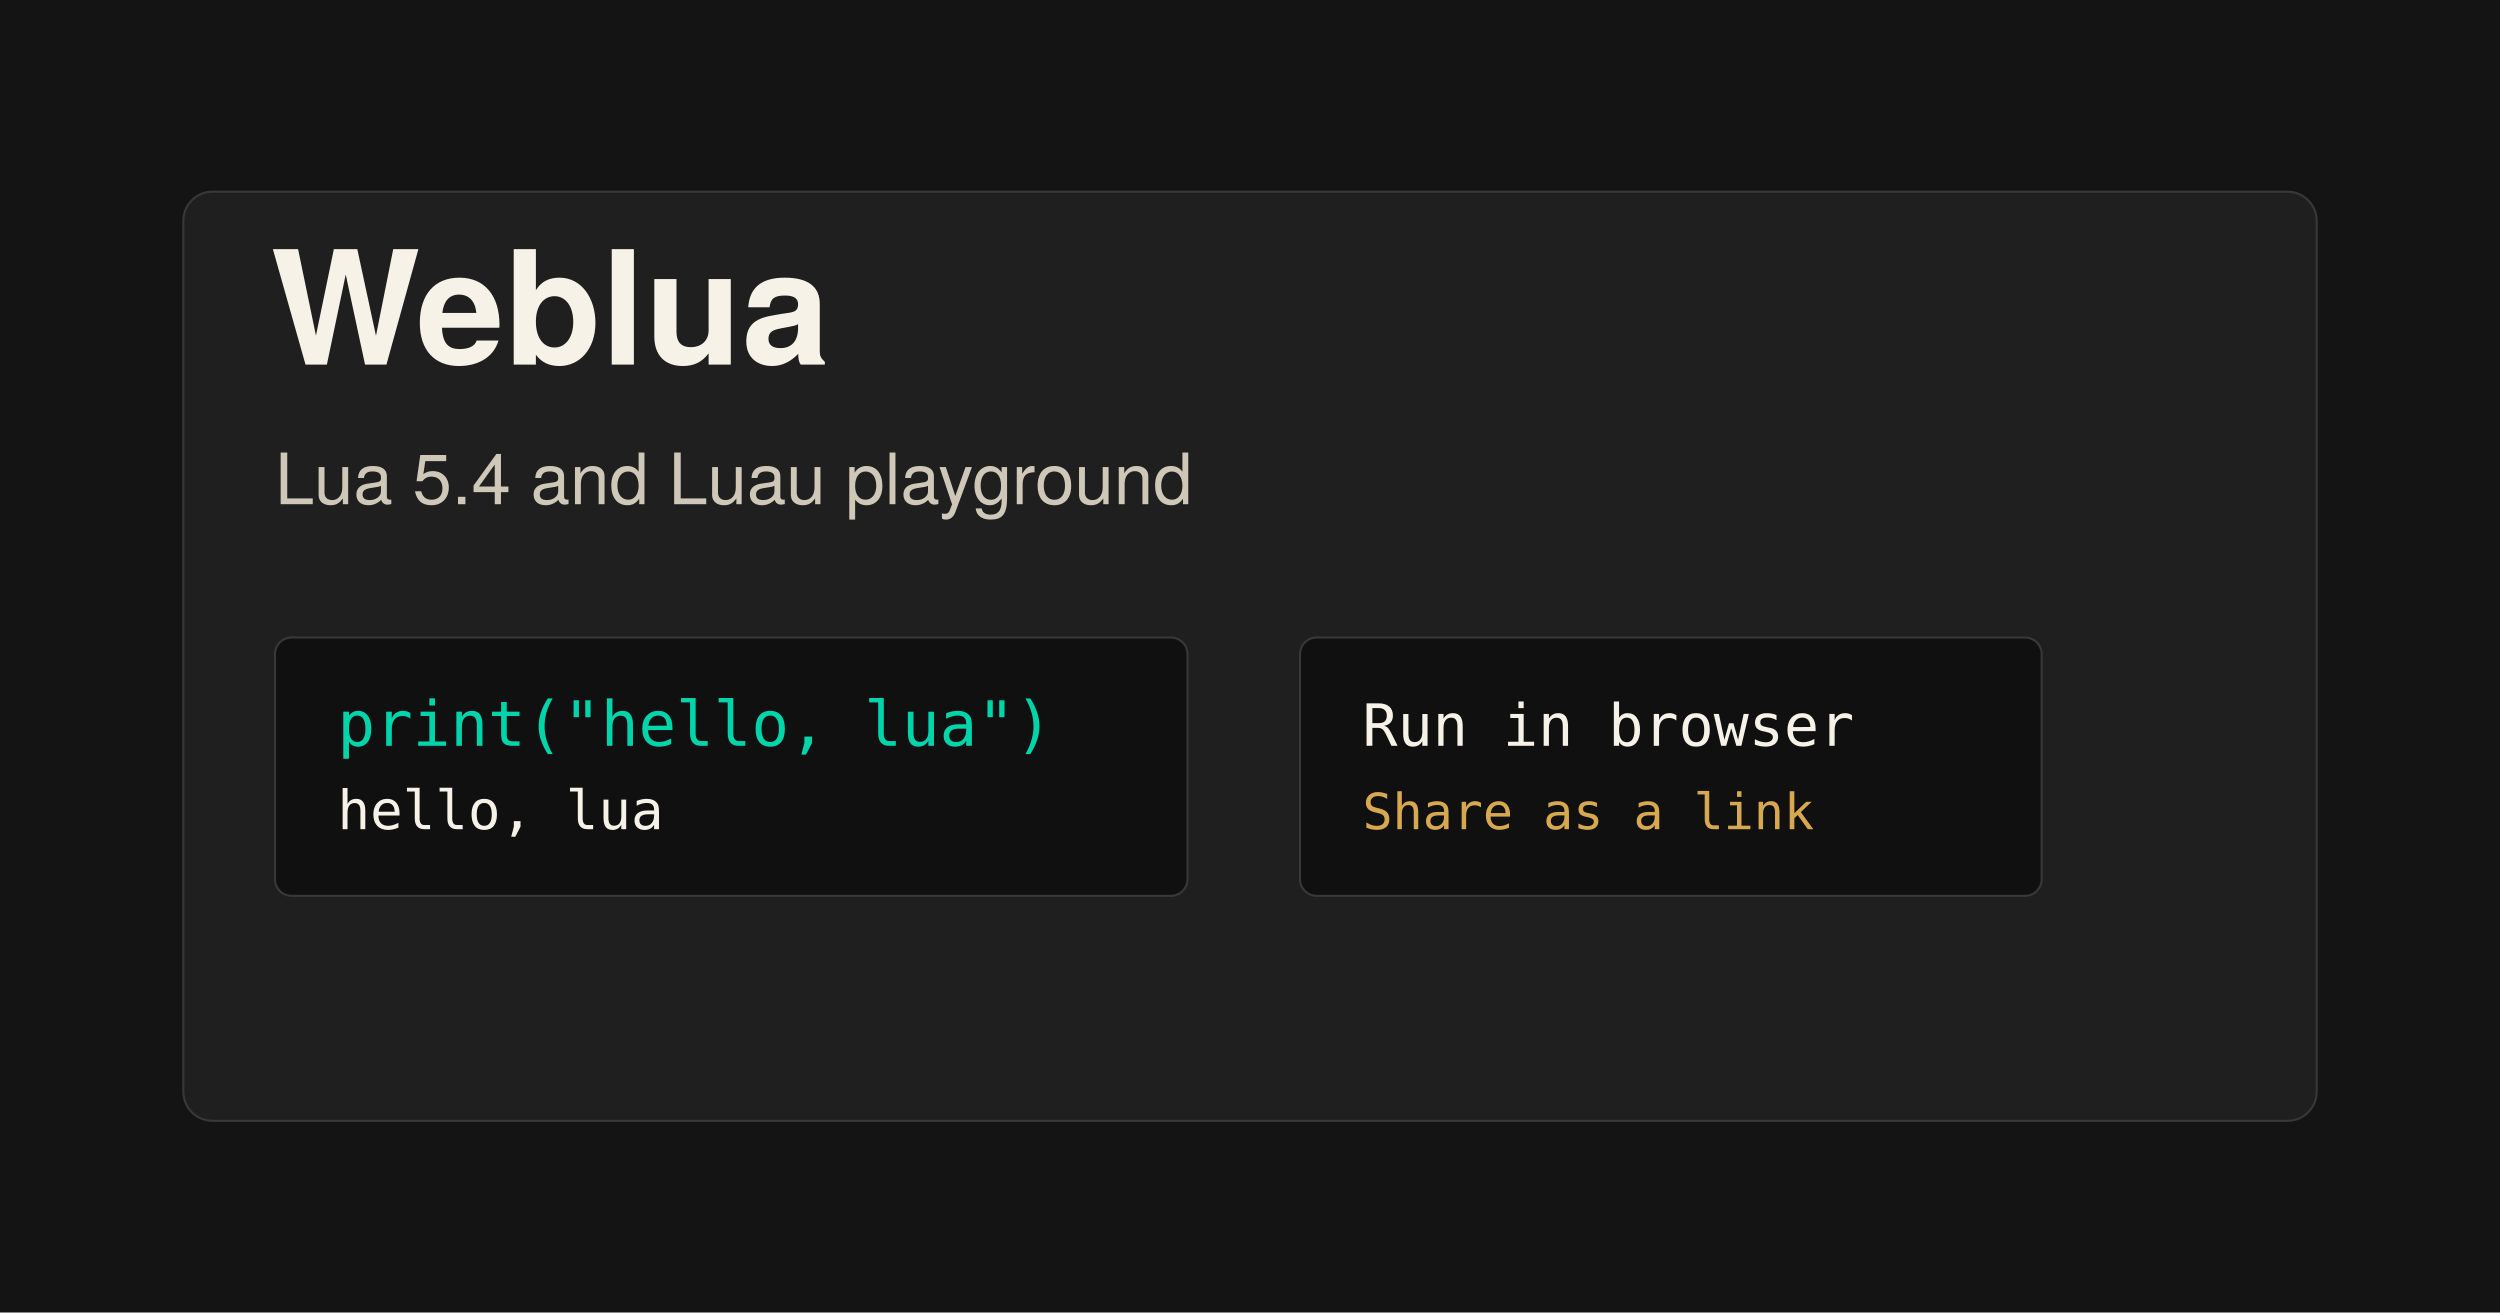
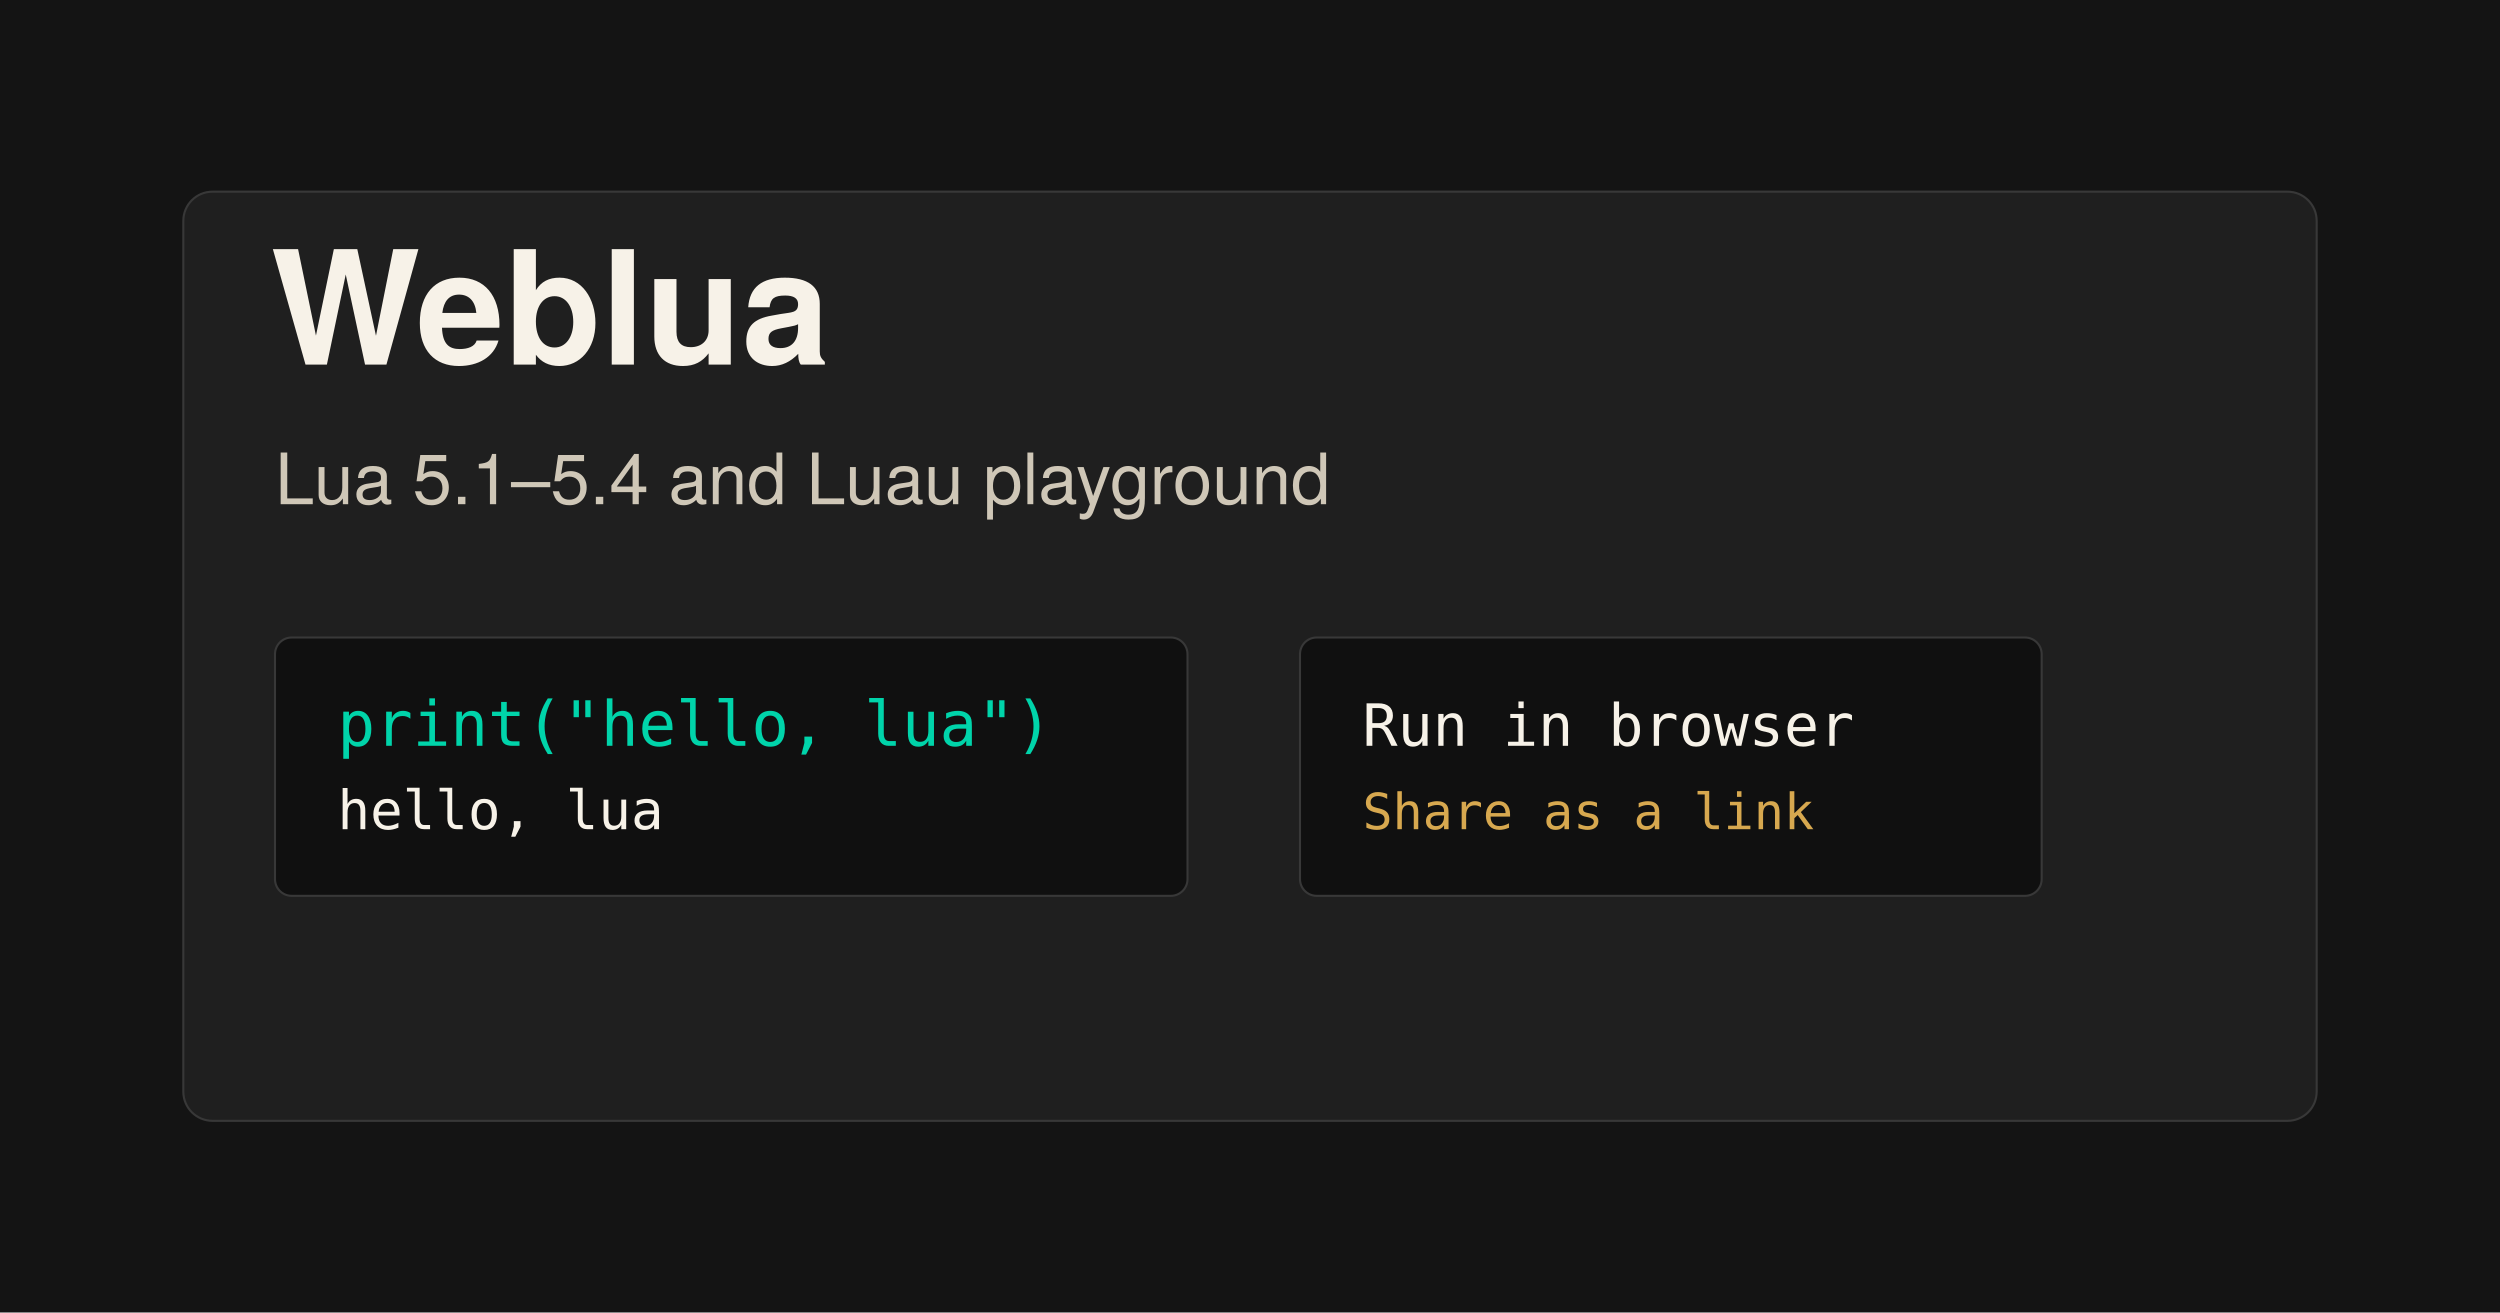
<svg xmlns="http://www.w3.org/2000/svg" width="1200" height="630" viewBox="0 0 1200 630">
  <rect width="1200" height="630" fill="#141414" />
  <rect x="88" y="92" width="1024" height="446" rx="14" fill="#1f1f1f" stroke="#383838" />
  <text x="130" y="175" fill="#f7f2e8" font-family="Aptos, Helvetica Neue, sans-serif" font-size="76" font-weight="700">Weblua</text>
-   <text x="132" y="242" fill="#cfc7b7" font-family="Aptos, Helvetica Neue, sans-serif" font-size="34">Lua 5.4 and Luau playground</text>
+   <text x="132" y="242" fill="#cfc7b7" font-family="Aptos, Helvetica Neue, sans-serif" font-size="34">Lua 5.1–5.4 and Luau playground</text>
  <rect x="132" y="306" width="438" height="124" rx="8" fill="#101010" stroke="#383838" />
  <text x="162" y="358" fill="#00d4aa" font-family="Consolas, monospace" font-size="30">print("hello, lua")</text>
  <text x="162" y="398" fill="#f7f2e8" font-family="Consolas, monospace" font-size="26">hello, lua</text>
  <rect x="624" y="306" width="356" height="124" rx="8" fill="#101010" stroke="#383838" />
  <text x="654" y="358" fill="#f7f2e8" font-family="Consolas, monospace" font-size="28">Run in browser</text>
  <text x="654" y="398" fill="#d7a84f" font-family="Consolas, monospace" font-size="24">Share as a link</text>
</svg>
